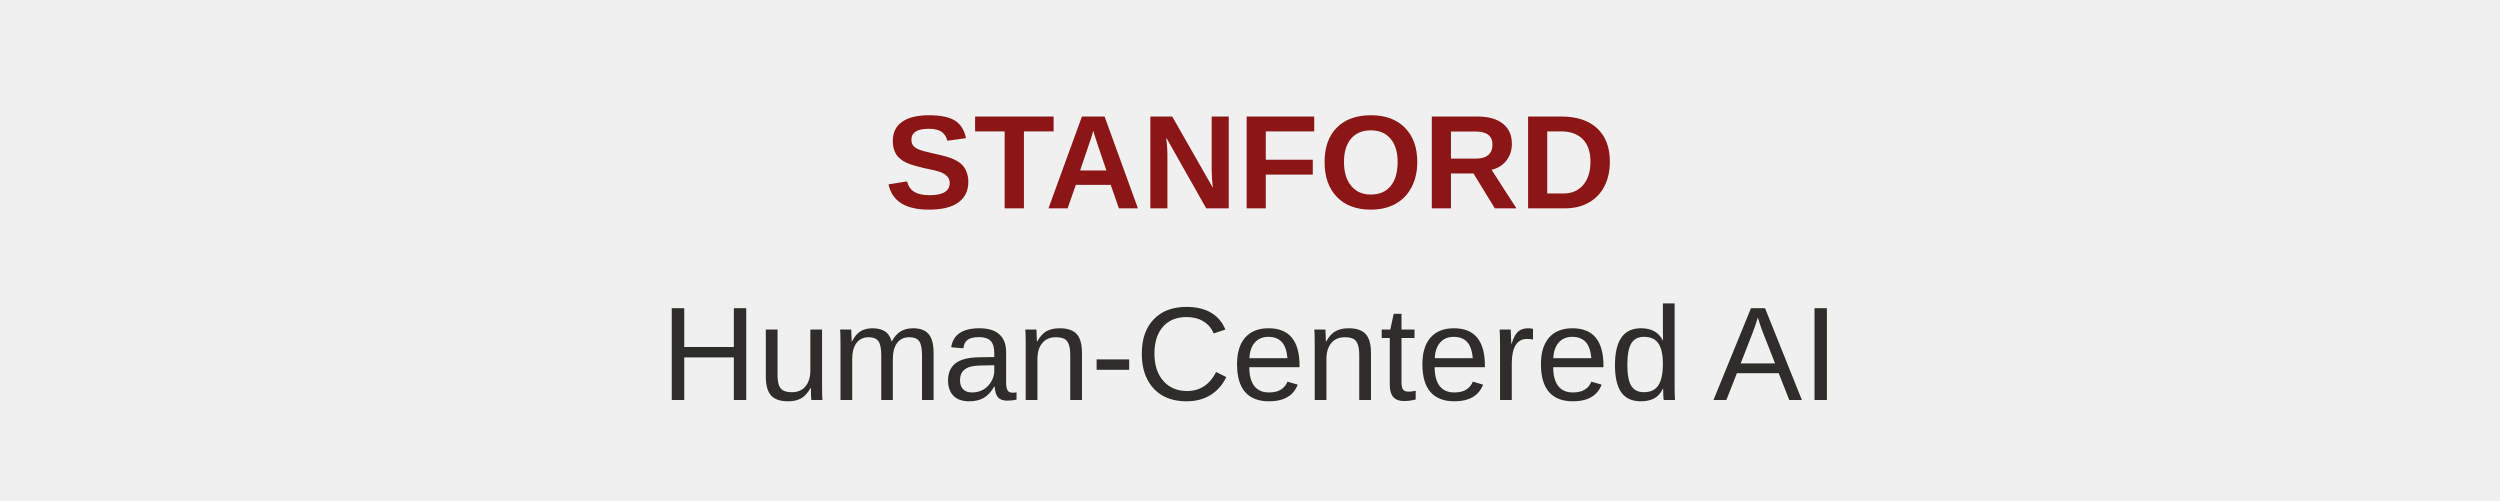
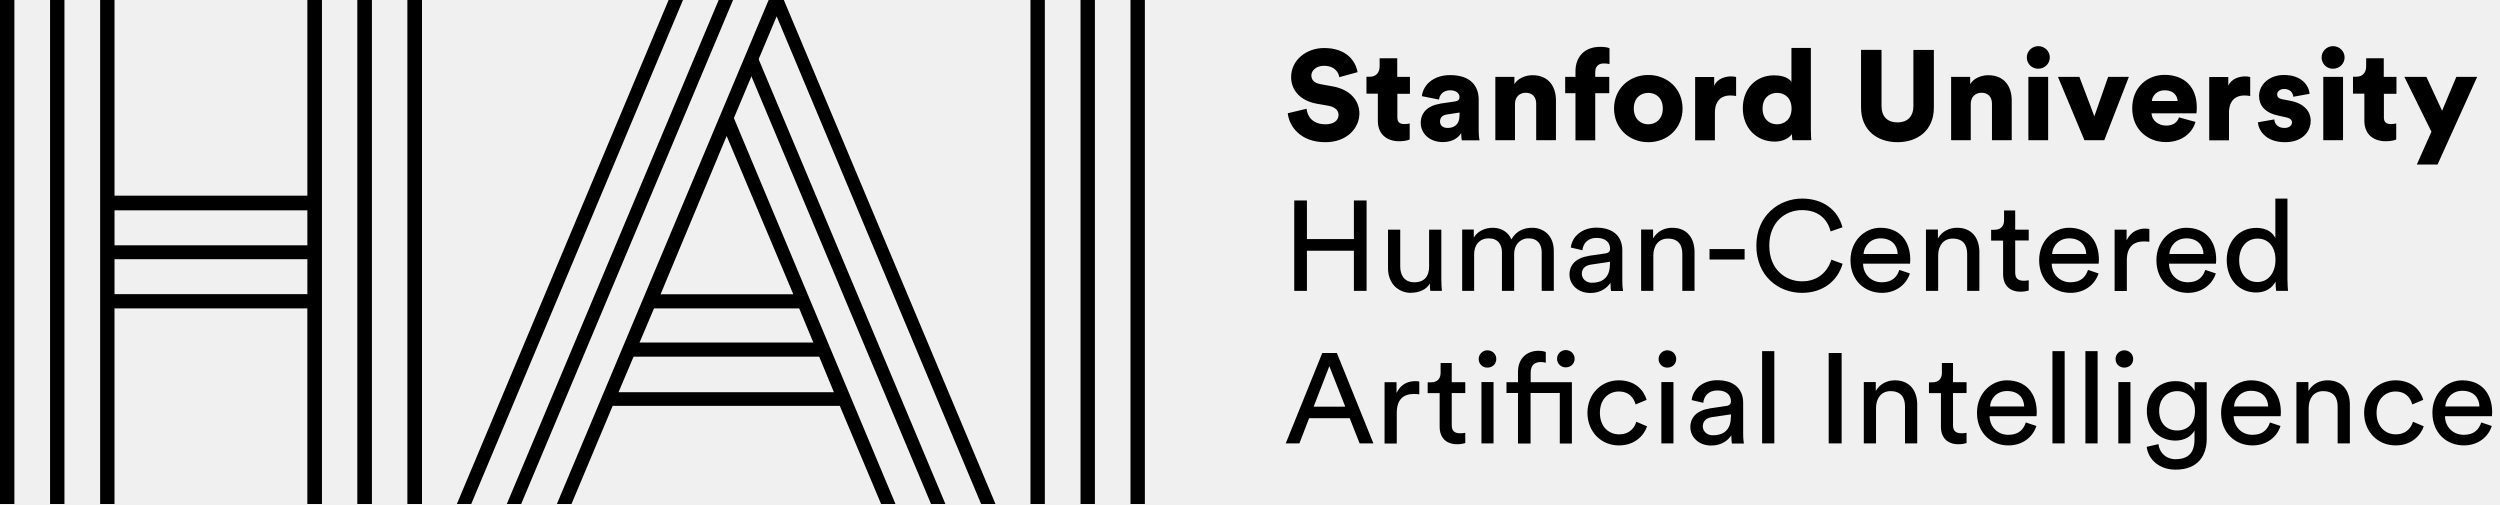
- <svg xmlns="http://www.w3.org/2000/svg" viewBox="0 0 300 60">
-   <text x="150" y="25" font-family="'Source Sans Pro', Arial, sans-serif" font-size="16" font-weight="bold" fill="#8C1515" text-anchor="middle">STANFORD</text>
-   <text x="150" y="48" font-family="'Source Sans Pro', Arial, sans-serif" font-size="16" fill="#2e2d29" text-anchor="middle">Human-Centered AI</text>
+ <svg xmlns="http://www.w3.org/2000/svg" fill="none" viewBox="0 0 248 50">
+   <g fill="#000" clip-path="url(#HaiLogo_svg__a)">
+     <path d="M108.615 0h-1.426v50h1.426z" />
+     <path fill-rule="evenodd" d="m71.293 0-21.02 50H51.7L72.72 0z" clip-rule="evenodd" />
+     <path d="M36.895 0h-1.45v50h1.45zM6.393 0H4.967v50h1.426z" />
+     <path fill-rule="evenodd" d="M74.086 6.492 92.36 50h1.426L74.799 4.787z" clip-rule="evenodd" />
+     <path d="M31.215 24.335H10.623v1.377h20.592z" />
+     <path fill-rule="evenodd" d="m62.726 33.98-.654 1.4h19.939l-.654-1.4z" clip-rule="evenodd" />
+     <path fill-rule="evenodd" d="M112.145 50h1.426V0h-1.426zm-9.922 0h1.426V0h-1.426zM76.248 0 55.241 50h1.45l4.087-9.738h22.529L87.406 50h1.426l-16.03-38.288 4.242-10.089L97.328 50h1.425L77.757 0zm-4.17 13.475 6.618 15.717H65.531l6.559-15.717zm-7.2 17.118h14.4l3.446 8.314H61.36zM66.326 0 45.319 50h1.426L67.753 0zM40.412 50h1.45V0h-1.45zM30.49 0v19.407H11.36V0H9.933v50h1.425V30.593h19.13V50h1.45V0zM11.36 20.866h19.13v8.314H11.36zM0 50h1.426V0H0z" clip-rule="evenodd" />
+     <path d="M134.306 28.853v-3.981h-4.658v3.981h-1.259v-8.967h1.259v3.83h4.658v-3.83h1.26v8.967zM140.008 29.052c-1.437 0-2.317-1.063-2.317-2.44v-3.83h1.212v3.654c0 .83.381 1.565 1.403 1.565 1.021 0 1.461-.63 1.461-1.553V22.78h1.212v4.951c0 .48.036.911.059 1.121h-1.152a6 6 0 0 1-.048-.735c-.332.63-1.105.922-1.83.922zM145.047 28.853V22.77h1.153v.806c.38-.666 1.152-.981 1.877-.981.772 0 1.521.362 1.854 1.156.487-.876 1.283-1.156 2.067-1.156 1.081 0 2.139.724 2.139 2.312v3.946h-1.2v-3.818c0-.794-.404-1.39-1.307-1.39-.844 0-1.426.654-1.426 1.53v3.678h-1.212v-3.818c0-.782-.392-1.39-1.319-1.39-.867 0-1.438.631-1.438 1.542v3.666h-1.2zM157.571 25.385l1.675-.245c.369-.047.475-.245.475-.455 0-.596-.404-1.086-1.342-1.086-.844 0-1.331.514-1.402 1.226l-1.153-.269c.131-1.167 1.2-1.973 2.531-1.973 1.854 0 2.578 1.04 2.578 2.23v3.048c0 .525.048.852.072 1.004h-1.188c-.024-.152-.06-.374-.06-.817-.273.432-.891 1.016-1.996 1.016-1.26 0-2.068-.865-2.068-1.822 0-1.086.808-1.693 1.878-1.845zm2.139.864v-.28l-1.89.28c-.511.07-.903.362-.903.911 0 .456.38.888.998.888.987 0 1.783-.467 1.783-1.799zM164.011 28.853h-1.212V22.77h1.188v.875c.452-.758 1.188-1.05 1.901-1.05 1.486 0 2.21 1.05 2.21 2.405v3.853h-1.212v-3.655c0-.852-.356-1.53-1.437-1.53-.951 0-1.438.748-1.438 1.67zM169.584 25.747v-1.039h3.481v1.04zM174.23 24.37c0-3.001 2.27-4.671 4.528-4.671 2.079 0 3.552 1.109 4.016 2.849l-1.177.409c-.344-1.355-1.354-2.114-2.839-2.114-1.664 0-3.244 1.191-3.244 3.526s1.58 3.538 3.244 3.538c1.556 0 2.531-.922 2.911-2.148l1.117.409c-.487 1.681-1.925 2.884-4.028 2.884-2.353 0-4.528-1.682-4.528-4.683M189.462 27.125c-.345 1.075-1.343 1.927-2.78 1.927-1.664 0-3.114-1.191-3.114-3.246 0-1.904 1.402-3.211 2.959-3.211 1.901 0 2.971 1.284 2.971 3.187 0 .152-.012.304-.024.374h-4.658c.024 1.086.82 1.845 1.866 1.845 1.045 0 1.509-.549 1.734-1.226zm-1.212-1.927c-.024-.875-.606-1.553-1.699-1.553-1.022 0-1.64.771-1.687 1.553zM192.267 28.853h-1.212V22.77h1.188v.875c.451-.758 1.188-1.05 1.901-1.05 1.485 0 2.21 1.05 2.21 2.405v3.853h-1.212v-3.655c0-.852-.356-1.53-1.438-1.53-.95 0-1.437.748-1.437 1.67zM199.908 22.781h1.343v1.075h-1.343v3.164c0 .56.226.83.867.83.155 0 .369-.024.476-.048v1.016a2.8 2.8 0 0 1-.82.117c-1.058 0-1.723-.63-1.723-1.728v-3.34h-1.188v-1.074h.332c.666 0 .951-.409.951-.934v-.98h1.105v1.926zM208.177 27.125c-.345 1.075-1.343 1.927-2.781 1.927-1.663 0-3.113-1.191-3.113-3.246 0-1.904 1.402-3.211 2.959-3.211 1.901 0 2.97 1.284 2.97 3.187 0 .152-.011.304-.023.374h-4.658c.024 1.086.82 1.845 1.865 1.845 1.046 0 1.509-.549 1.735-1.226zm-1.224-1.927c-.024-.875-.606-1.553-1.699-1.553-1.022 0-1.64.771-1.688 1.553zM213.204 23.984a4 4 0 0 0-.523-.035c-1.022 0-1.699.525-1.699 1.868v3.048h-1.212v-6.084h1.188v1.063c.451-.934 1.224-1.168 1.853-1.168.167 0 .333.024.404.035v1.261zM219.81 27.125c-.345 1.075-1.343 1.927-2.781 1.927-1.663 0-3.113-1.191-3.113-3.246 0-1.904 1.402-3.211 2.959-3.211 1.901 0 2.97 1.284 2.97 3.187 0 .152-.012.304-.024.374h-4.657c.023 1.086.82 1.845 1.865 1.845 1.046 0 1.509-.549 1.735-1.226zm-1.224-1.927c-.024-.875-.606-1.553-1.699-1.553-1.022 0-1.64.771-1.688 1.553zM225.739 27.93c-.297.585-.951 1.087-1.913 1.087-1.818 0-2.935-1.413-2.935-3.223s1.188-3.188 2.935-3.188c1.093 0 1.687.526 1.889 1.028v-3.935h1.2v8.033c0 .584.047 1.028.059 1.121h-1.176a5.4 5.4 0 0 1-.059-.817zm-1.807.048c1.106 0 1.795-.946 1.795-2.196s-.666-2.113-1.771-2.113-1.83.887-1.83 2.137.654 2.172 1.818 2.172zM132.855 7.648c-.059-.42-.415-1.12-1.52-1.12-.761 0-1.248.466-1.248.957 0 .432.273.747.903.864l1.224.222c1.735.315 2.638 1.413 2.638 2.697 0 1.401-1.2 2.838-3.375 2.838-2.519 0-3.6-1.612-3.731-2.873l1.866-.444c.083.818.641 1.542 1.889 1.542.796 0 1.283-.374 1.283-.934 0-.456-.368-.783-.974-.9l-1.248-.221c-1.545-.292-2.483-1.308-2.483-2.628 0-1.693 1.521-2.884 3.267-2.884 2.282 0 3.137 1.343 3.327 2.394l-1.829.502zM138.618 7.625h1.248v1.681h-1.248v2.348c0 .513.286.653.713.653.202 0 .404-.035.511-.058v1.588c-.071.035-.404.175-1.022.175-1.33 0-2.138-.77-2.138-2.02V9.295h-1.129V7.613h.321c.665 0 .986-.443.986-1.027V5.78h1.746v1.833zM142.813 10.287l1.509-.222c.345-.046.463-.21.463-.432 0-.362-.32-.677-.938-.677-.678 0-1.058.456-1.093.923l-1.7-.339c.072-.9.927-2.09 2.805-2.09 2.067 0 2.828 1.132 2.828 2.429v3.07c0 .491.059.911.083.97h-1.759s-.059-.28-.059-.713c-.333.526-.951.888-1.806.888-1.402 0-2.21-.91-2.21-1.903 0-1.11.831-1.74 1.889-1.892zm1.972 1.156v-.28l-1.212.187c-.415.058-.724.257-.724.7 0 .327.213.643.76.643.582 0 1.176-.28 1.176-1.25M150.298 13.907h-1.96V7.625h1.889v.724c.345-.596 1.129-.888 1.794-.888 1.605 0 2.329 1.121 2.329 2.5v3.946h-1.96v-3.62c0-.619-.333-1.086-1.046-1.086-.642 0-1.057.467-1.057 1.098v3.608zM158.248 9.248v4.67h-1.961v-4.67h-1.021V7.625h1.021v-.549c0-1.436.892-2.429 2.448-2.429.404 0 .749.047.927.14v1.565a2.5 2.5 0 0 0-.582-.058c-.345 0-.832.152-.832.852v.479h1.39v1.623zM166.91 10.766c0 1.95-1.485 3.34-3.398 3.34s-3.399-1.39-3.399-3.34 1.497-3.328 3.399-3.328 3.398 1.378 3.398 3.328m-1.961 0c0-1.063-.689-1.553-1.437-1.553s-1.438.49-1.438 1.553.713 1.565 1.438 1.565c.724 0 1.437-.502 1.437-1.565M172.234 9.528a3 3 0 0 0-.618-.058c-.784 0-1.497.455-1.497 1.705v2.744h-1.961V7.637h1.889v.852c.333-.712 1.141-.91 1.664-.91.19 0 .38.023.511.058v1.891zM179.636 12.786c0 .572.035.98.047 1.121h-1.877a4.4 4.4 0 0 1-.048-.607c-.297.432-.938.747-1.711.747-1.806 0-3.16-1.366-3.16-3.304 0-1.939 1.283-3.27 3.101-3.27 1.093 0 1.568.409 1.723.642V4.752h1.925zm-3.351-.455c.761 0 1.438-.526 1.438-1.565 0-1.04-.677-1.553-1.438-1.553s-1.438.502-1.438 1.553.678 1.565 1.438 1.565M184.615 10.673V4.95h2.032v5.558c0 1.086.618 1.635 1.58 1.635s1.581-.549 1.581-1.635V4.951h2.032v5.722c0 2.253-1.604 3.432-3.613 3.432s-3.612-1.19-3.612-3.432M195.511 13.907h-1.96V7.625h1.889v.724c.345-.596 1.129-.888 1.794-.888 1.604 0 2.329 1.121 2.329 2.5v3.946h-1.96v-3.62c0-.619-.333-1.086-1.046-1.086-.642 0-1.058.467-1.058 1.098v3.608zM202.189 4.577c.642 0 1.153.502 1.153 1.121 0 .62-.511 1.121-1.153 1.121a1.113 1.113 0 0 1-1.128-1.12c0-.62.51-1.122 1.128-1.122m-.974 9.33V7.625h1.961v6.282zM208.747 13.907h-1.973l-2.626-6.282h2.127l1.486 3.912 1.366-3.912h2.056zM217.789 12.097c-.308 1.086-1.33 1.997-2.946 1.997-1.759 0-3.327-1.238-3.327-3.351s1.532-3.317 3.196-3.317c1.984 0 3.208 1.203 3.208 3.223a4.4 4.4 0 0 1-.035.596h-4.456c.035.712.701 1.214 1.449 1.214.713 0 1.105-.327 1.284-.817l1.639.455zm-1.77-2.078c-.024-.48-.356-1.063-1.283-1.063-.82 0-1.236.596-1.272 1.063h2.567zM223.232 9.528a3 3 0 0 0-.618-.058c-.784 0-1.497.455-1.497 1.705v2.744h-1.961V7.637h1.89v.852c.332-.712 1.14-.91 1.663-.91.19 0 .392.023.511.058v1.891zM225.608 11.84c.024.432.333.853 1.01.853.499 0 .749-.269.749-.55 0-.221-.155-.42-.63-.513l-.737-.163c-1.366-.292-1.901-1.051-1.901-1.939 0-1.156 1.034-2.09 2.46-2.09 1.854 0 2.495 1.133 2.555 1.868l-1.616.292c-.048-.42-.321-.77-.915-.77-.369 0-.689.21-.689.548 0 .269.213.42.499.468l.855.163c1.331.269 1.973 1.05 1.973 1.973 0 1.075-.832 2.126-2.543 2.126-2.008 0-2.65-1.273-2.698-1.974l1.664-.292zM231.432 4.577c.641 0 1.152.502 1.152 1.121 0 .62-.511 1.121-1.152 1.121a1.114 1.114 0 0 1-1.129-1.12c0-.62.511-1.122 1.129-1.122m-.963 9.33V7.625h1.961v6.282zM236.482 7.625h1.247v1.681h-1.247v2.348c0 .513.285.653.713.653.202 0 .404-.035.511-.058v1.588c-.072.035-.404.175-1.022.175-1.331 0-2.139-.77-2.139-2.02V9.295h-1.129V7.613h.321c.665 0 .986-.443.986-1.027V5.78h1.747v1.833zM239.747 16.324l1.45-3.258-2.685-5.441h2.186l1.557 3.363 1.414-3.363h2.067l-3.933 8.7zM133.902 41.488h-4.04l-.962 2.498h-1.355l3.624-8.967h1.45l3.624 8.967h-1.367l-.986-2.498zm-3.589-1.145h3.137l-1.58-4.017zM140.782 39.117a4 4 0 0 0-.523-.035c-1.022 0-1.699.526-1.699 1.868v3.048h-1.212v-6.084h1.188v1.063c.451-.934 1.224-1.168 1.854-1.168.166 0 .332.024.404.035v1.262zM144.013 37.915h1.343v1.074h-1.343v3.164c0 .56.226.83.868.83.154 0 .368-.024.475-.047v1.015a2.8 2.8 0 0 1-.82.117c-1.057 0-1.723-.63-1.723-1.728V39h-1.188v-1.074h.333c.665 0 .95-.409.95-.934v-.98h1.105v1.926zM147.553 34.75c.487 0 .879.374.879.864s-.38.853-.879.853a.84.84 0 0 1-.867-.853c0-.478.392-.864.867-.864m-.594 9.237v-6.084h1.2v6.084zM153.341 34.925v1.063c-.06-.023-.214-.07-.523-.07-.428 0-.974.187-.974 1.027v.97h4.087v6.083h-1.2v-5.01h-2.899v5.01h-1.248v-5.01h-1.141v-1.073h1.141v-1.028c0-1.355.915-2.09 2.032-2.09.416 0 .665.093.725.128m1.984-.198c.487 0 .879.373.879.864 0 .49-.392.852-.879.852a.85.85 0 0 1-.867-.852.86.86 0 0 1 .867-.864M158.71 40.95c0 1.39.892 2.137 1.89 2.137 1.164 0 1.58-.77 1.723-1.25l1.069.456c-.297.876-1.188 1.892-2.792 1.892-1.806 0-3.125-1.39-3.125-3.235s1.354-3.222 3.113-3.222c1.651 0 2.495 1.015 2.756 1.938l-1.093.455c-.154-.595-.606-1.284-1.663-1.284-.975 0-1.878.712-1.878 2.125zM165.401 34.75c.487 0 .879.374.879.864s-.38.853-.879.853a.843.843 0 0 1-.868-.853.86.86 0 0 1 .868-.864m-.595 9.237v-6.084h1.201v6.084zM169.559 40.519l1.675-.246c.369-.046.476-.245.476-.455 0-.596-.404-1.086-1.343-1.086-.844 0-1.331.514-1.402 1.226l-1.153-.269c.131-1.167 1.2-1.973 2.531-1.973 1.854 0 2.579 1.04 2.579 2.23v3.048c0 .525.047.852.071 1.004h-1.188c-.024-.152-.06-.373-.06-.817-.273.432-.891 1.016-1.996 1.016-1.259 0-2.067-.864-2.067-1.822 0-1.086.808-1.693 1.877-1.845zm2.151.864v-.28l-1.89.28c-.51.07-.903.362-.903.91 0 .456.381.888.999.888.986 0 1.782-.467 1.782-1.798zM174.801 43.987v-9.155h1.212v9.154zM181.406 43.986V35.02h1.284v8.967zM186.101 43.986h-1.212v-6.083h1.188v.876c.451-.76 1.188-1.051 1.901-1.051 1.485 0 2.21 1.05 2.21 2.405v3.853h-1.212v-3.654c0-.853-.356-1.53-1.438-1.53-.95 0-1.437.747-1.437 1.67zM193.74 37.915h1.343v1.074h-1.343v3.164c0 .56.226.83.867.83.155 0 .369-.024.476-.047v1.015a2.8 2.8 0 0 1-.82.117c-1.058 0-1.723-.63-1.723-1.728V39h-1.188v-1.074h.332c.666 0 .951-.409.951-.934v-.98h1.105v1.926zM202.011 42.258c-.345 1.075-1.343 1.927-2.781 1.927-1.663 0-3.113-1.191-3.113-3.246 0-1.904 1.402-3.211 2.959-3.211 1.901 0 2.97 1.284 2.97 3.187 0 .152-.011.304-.023.374h-4.658c.024 1.086.82 1.845 1.865 1.845 1.046 0 1.509-.549 1.735-1.226zm-1.212-1.938c-.024-.876-.606-1.53-1.699-1.53-1.022 0-1.64.747-1.688 1.53zM203.602 43.987v-9.155h1.212v9.154zM206.871 43.987v-9.155h1.212v9.154zM210.733 34.75c.487 0 .879.374.879.864s-.38.853-.879.853a.843.843 0 0 1-.868-.853c0-.478.392-.864.868-.864m-.594 9.237v-6.084h1.2v6.084zM214.118 44.057c.095.852.748 1.494 1.687 1.494 1.295 0 1.889-.654 1.889-1.973v-.876c-.297.56-.962 1.004-1.889 1.004-1.652 0-2.84-1.226-2.84-2.942s1.141-2.955 2.84-2.955c.95 0 1.592.35 1.901.958v-.853h1.2v5.629c0 1.541-.772 3.047-3.101 3.047-1.545 0-2.697-.957-2.852-2.265l1.176-.269zm3.624-3.305c0-1.18-.725-1.95-1.759-1.95s-1.794.77-1.794 1.95.689 1.95 1.794 1.95 1.759-.77 1.759-1.95M226.226 42.258c-.345 1.075-1.343 1.927-2.781 1.927-1.663 0-3.113-1.191-3.113-3.246 0-1.904 1.402-3.211 2.959-3.211 1.901 0 2.97 1.284 2.97 3.187 0 .152-.012.304-.023.374h-4.658c.023 1.086.82 1.845 1.865 1.845 1.046 0 1.509-.549 1.735-1.226zm-1.224-1.938c-.024-.876-.606-1.553-1.699-1.553-1.022 0-1.64.77-1.688 1.553zM229.019 43.986h-1.212v-6.083h1.188v.876c.451-.76 1.188-1.051 1.901-1.051 1.485 0 2.21 1.05 2.21 2.405v3.853h-1.212v-3.654c0-.853-.356-1.53-1.438-1.53-.95 0-1.437.747-1.437 1.67zM235.755 40.95c0 1.39.891 2.137 1.89 2.137 1.152 0 1.58-.77 1.722-1.25l1.07.456c-.297.876-1.188 1.892-2.792 1.892-1.807 0-3.125-1.39-3.125-3.235s1.354-3.222 3.113-3.222c1.651 0 2.495 1.015 2.756 1.938l-1.093.455c-.154-.595-.606-1.284-1.663-1.284-.975 0-1.878.712-1.878 2.125zM247.187 42.258c-.345 1.075-1.343 1.927-2.781 1.927-1.663 0-3.113-1.191-3.113-3.246 0-1.904 1.402-3.211 2.959-3.211 1.901 0 2.97 1.284 2.97 3.187 0 .152-.012.304-.024.374h-4.657c.023 1.086.819 1.845 1.865 1.845s1.509-.549 1.735-1.226zm-1.224-1.938c-.024-.876-.606-1.553-1.699-1.553-1.022 0-1.64.77-1.688 1.553z" />
+   </g>
+   <defs>
+     <clipPath id="HaiLogo_svg__a">
+       <path fill="#fff" d="M0 0h247.222v50H0z" />
+     </clipPath>
+   </defs>
</svg>
